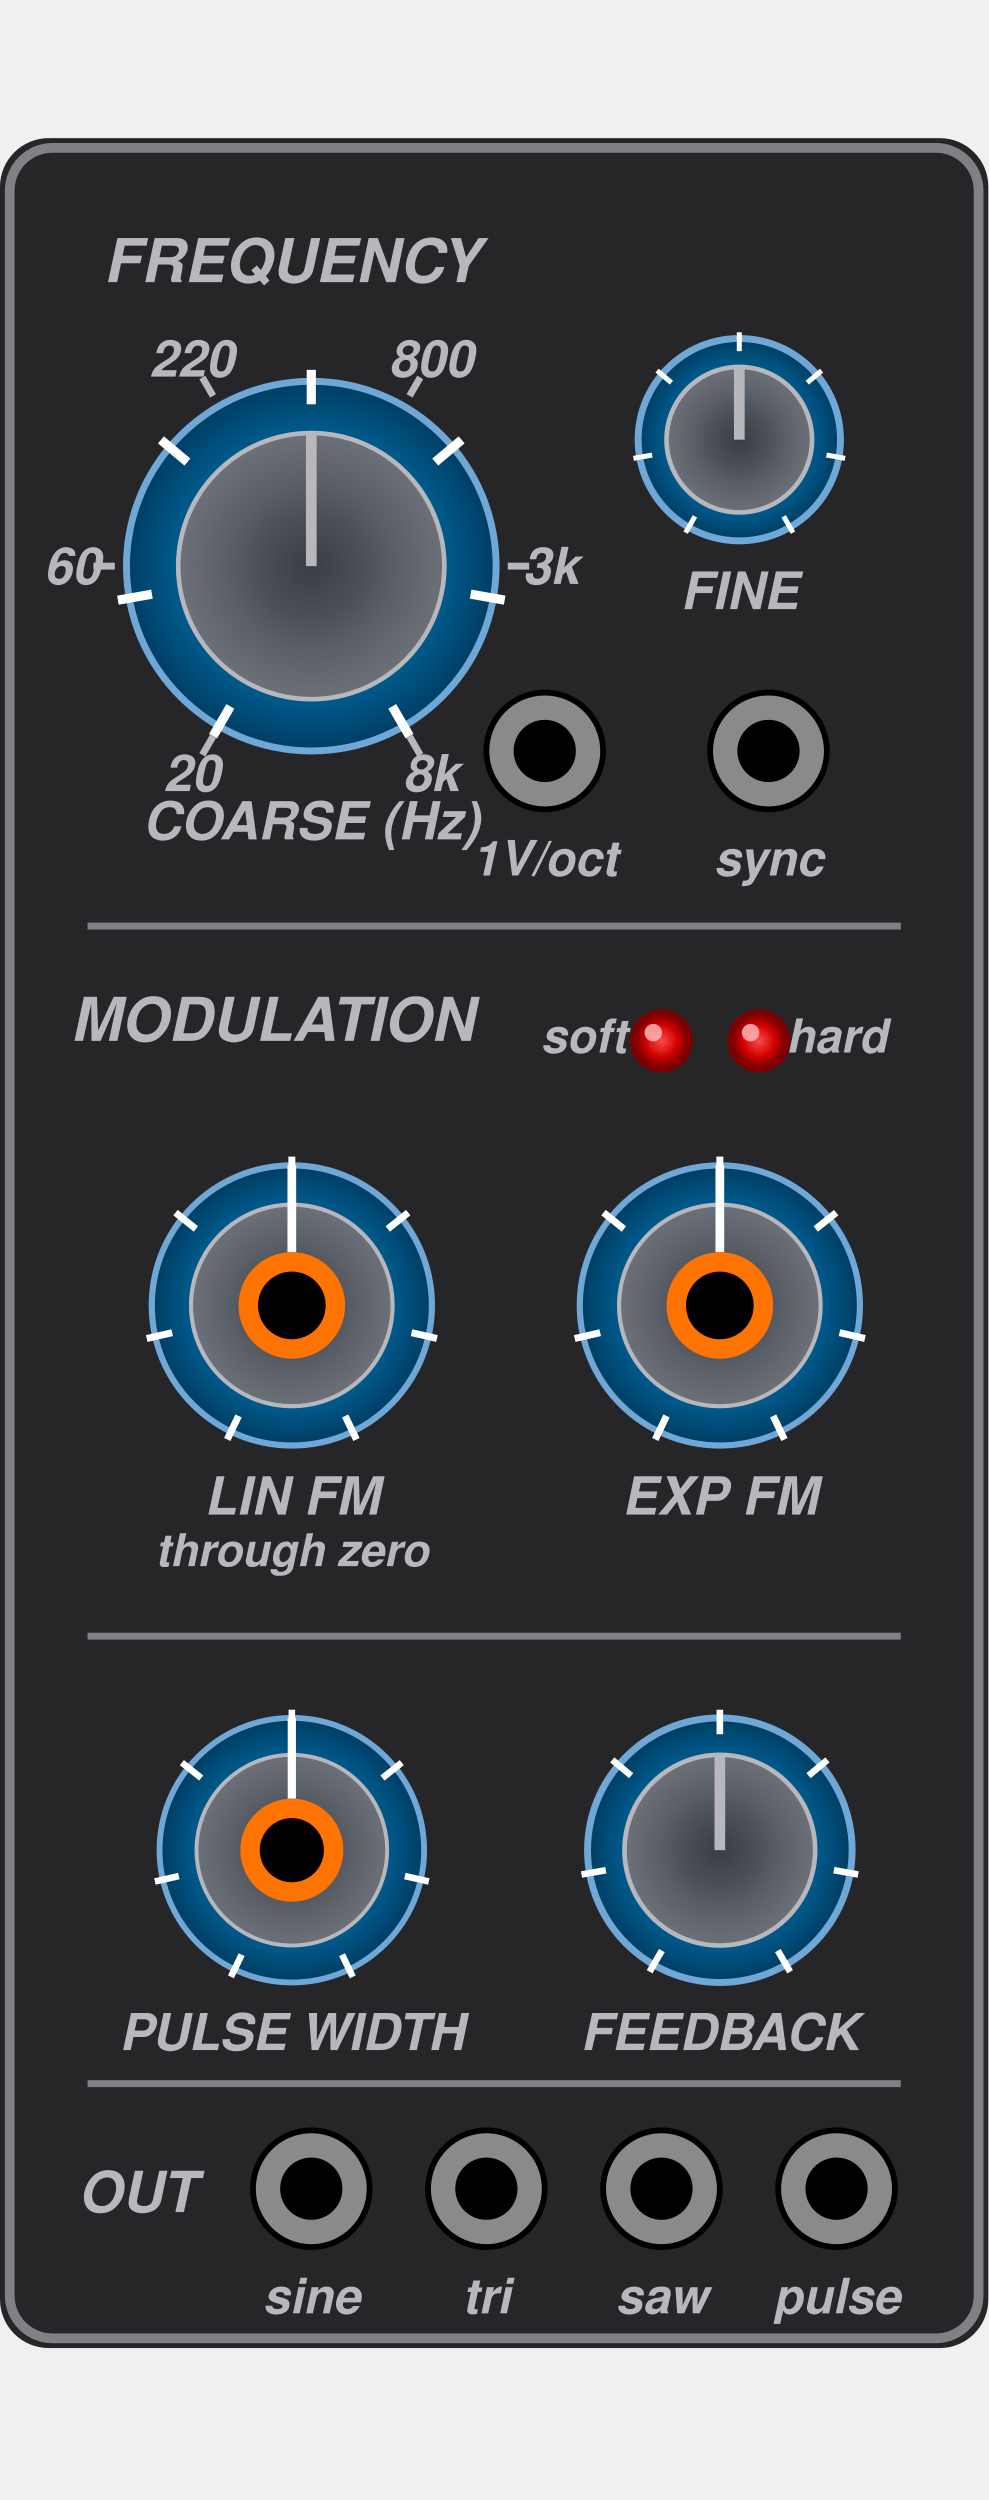
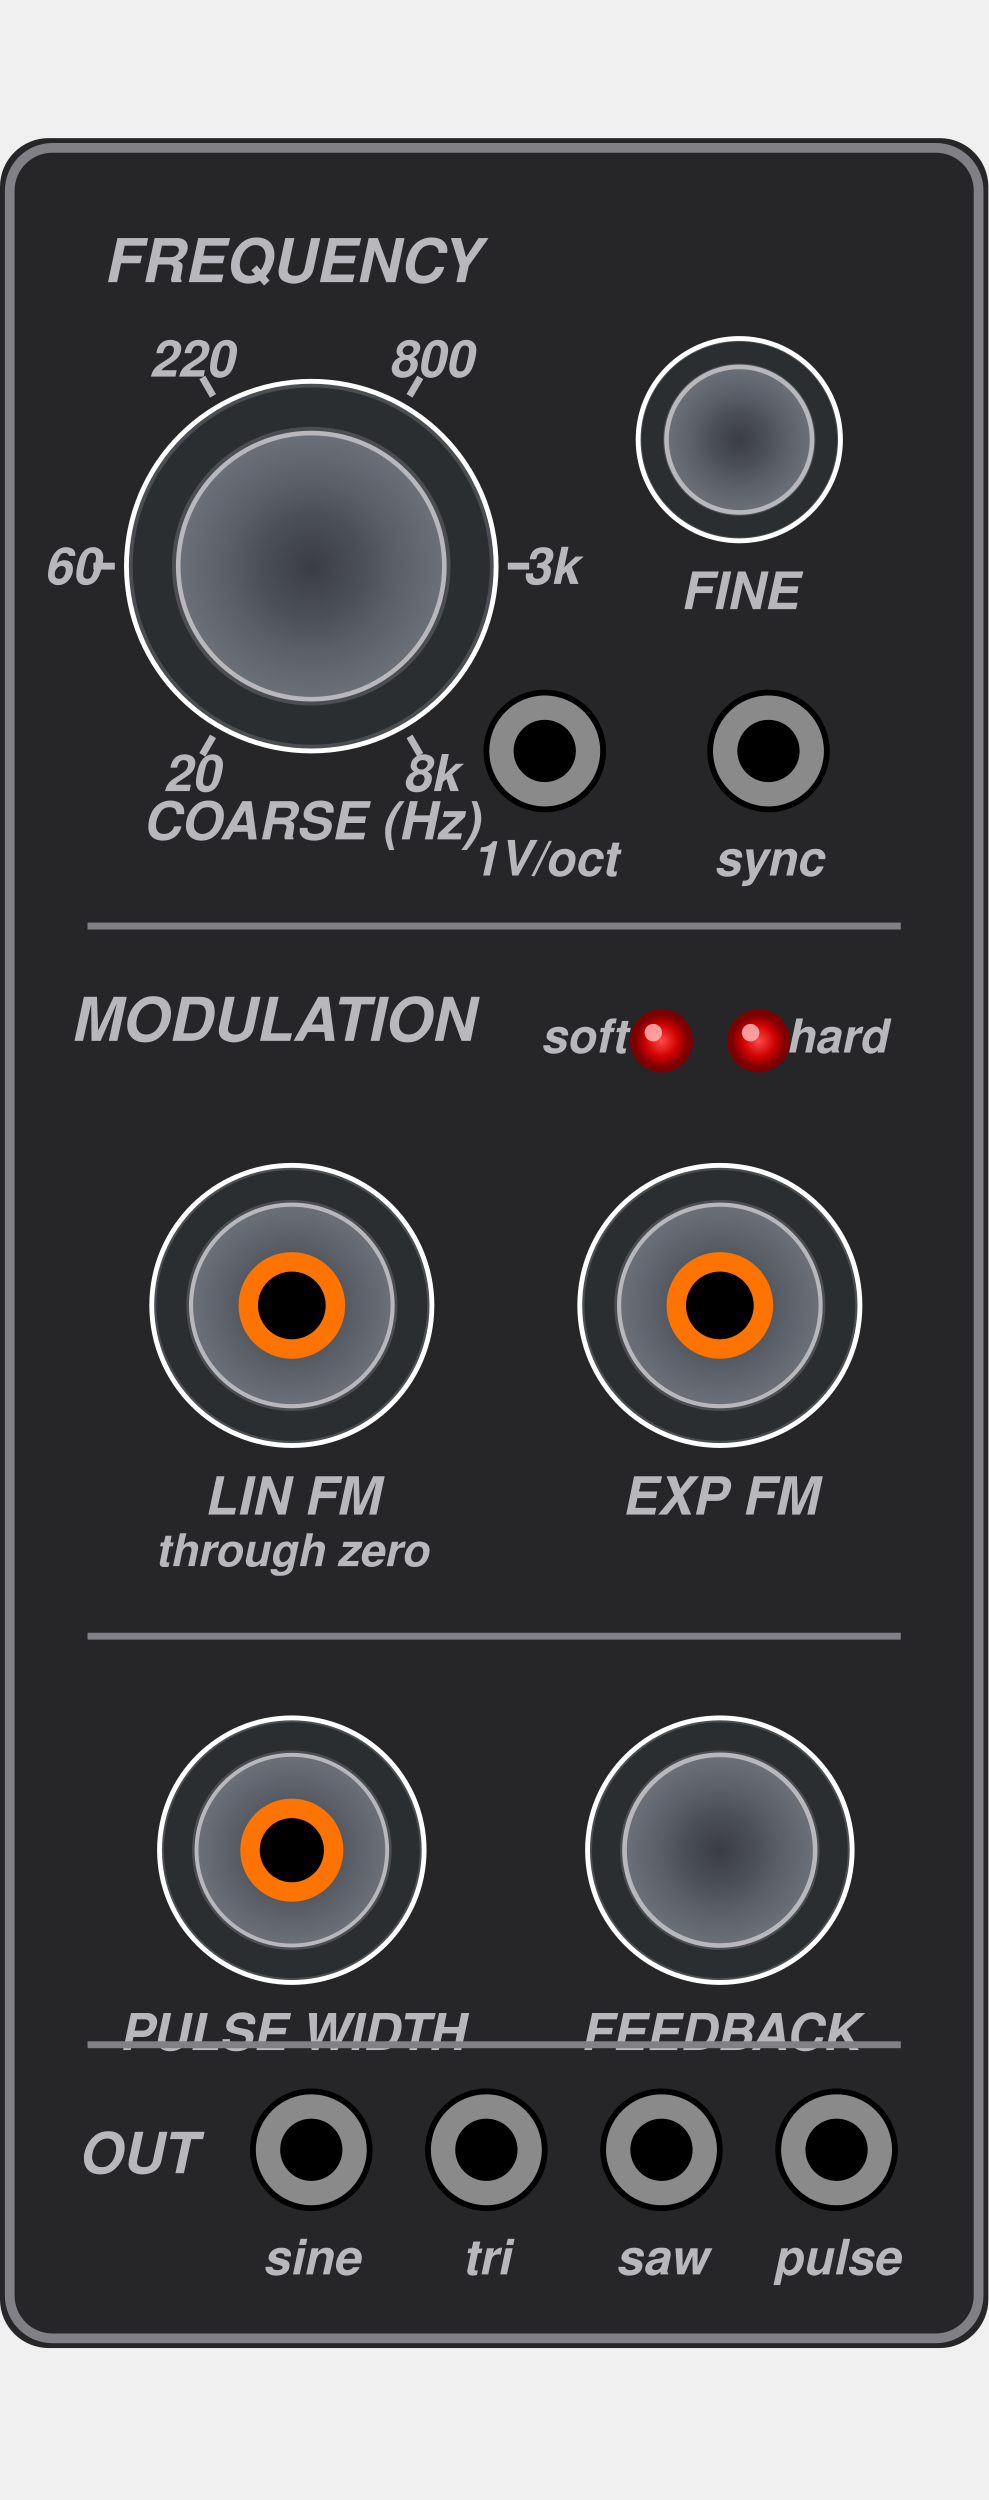
<svg xmlns="http://www.w3.org/2000/svg" width="50.8mm" height="128.5mm" viewBox="3.9 0 50.8 128.5" font-family="Arial Narrow, Helvetica, Arial, sans-serif">
  <defs>
    <radialGradient id="blueRing">
      <stop offset="0" stop-color="#1688cc" />
      <stop offset="0.55" stop-color="#006da8" />
      <stop offset="1" stop-color="#003d62" />
    </radialGradient>
    <radialGradient id="blueDial">
      <stop offset="0" stop-color="#1d79b7" />
      <stop offset="0.6" stop-color="#00639a" />
      <stop offset="1" stop-color="#00456e" />
    </radialGradient>
    <radialGradient id="knobCap">
      <stop offset="0" stop-color="#3a3d43" />
      <stop offset="0.4" stop-color="#4c5058" />
      <stop offset="0.62" stop-color="#5a5f67" />
      <stop offset="1" stop-color="#6b7079" />
    </radialGradient>
    <radialGradient id="redLed">
      <stop offset="0" stop-color="#ff4a4a" />
      <stop offset="0.55" stop-color="#d00000" />
      <stop offset="1" stop-color="#650000" />
    </radialGradient>
    <radialGradient id="greenLed">
      <stop offset="0" stop-color="#5cf07a" />
      <stop offset="0.55" stop-color="#12a531" />
      <stop offset="1" stop-color="#054d15" />
    </radialGradient>
    <radialGradient id="orangeLed">
      <stop offset="0" stop-color="#ffbf5c" />
      <stop offset="0.55" stop-color="#ef7d00" />
      <stop offset="1" stop-color="#7a3a00" />
    </radialGradient>
  </defs>
  <g transform="translate(3.9 7.0994)">
    <rect x="0" y="0" width="50.8" height="113.591" rx="2.5" fill="#262629" />
    <rect x="0.5" y="0.5" width="49.8" height="112.591" rx="2.2" fill="none" stroke="#808085" stroke-width="0.5" />
    <text x="15" y="7.4" font-size="3.106" font-weight="700" font-style="italic" fill="#b8b8bc" text-anchor="middle" font-family="Arial Narrow, Helvetica, Arial, sans-serif">FREQUENCY</text>
    <g data-wcoast-param="coarse" data-wcoast-cx="16" data-wcoast-cy="22" data-wcoast-angle-min="-150" data-wcoast-angle-max="150">
-       <circle cx="16" cy="22" r="9.5" fill="url(#blueRing)" stroke="#6fa8d6" stroke-width="0.355" />
+       <circle cx="16" cy="22" r="9.5" fill="#4a4e52" stroke="#ffffff" stroke-width="0.25" data-wcoast-role="rim" />
+       <circle cx="16" cy="22" r="8.17" fill="none" stroke="#2b2e31" stroke-width="2.022" data-wcoast-role="gauge-track" />
      <circle cx="16" cy="22" r="6.84" fill="url(#knobCap)" stroke="#b8b8bc" stroke-width="0.237" />
      <line x1="10.95" y1="30.75" x2="10.40" y2="31.70" stroke="#b8b8bc" stroke-width="0.355" />
      <text x="9.85" y="33.564" font-size="2.606" font-weight="700" font-style="italic" fill="#b8b8bc" text-anchor="middle" font-family="Arial Narrow, Helvetica, Arial, sans-serif">20</text>
      <line x1="5.90" y1="22.00" x2="4.80" y2="22.00" stroke="#b8b8bc" stroke-width="0.355" />
      <text x="3.7" y="22.912" font-size="2.606" font-weight="700" font-style="italic" fill="#b8b8bc" text-anchor="middle" font-family="Arial Narrow, Helvetica, Arial, sans-serif">60</text>
      <line x1="10.95" y1="13.25" x2="10.40" y2="12.30" stroke="#b8b8bc" stroke-width="0.355" />
      <text x="9.85" y="12.26" font-size="2.606" font-weight="700" font-style="italic" fill="#b8b8bc" text-anchor="middle" font-family="Arial Narrow, Helvetica, Arial, sans-serif">220</text>
      <line x1="21.05" y1="13.25" x2="21.60" y2="12.30" stroke="#b8b8bc" stroke-width="0.355" />
      <text x="22.15" y="12.26" font-size="2.606" font-weight="700" font-style="italic" fill="#b8b8bc" text-anchor="middle" font-family="Arial Narrow, Helvetica, Arial, sans-serif">800</text>
      <line x1="26.10" y1="22.00" x2="27.20" y2="22.00" stroke="#b8b8bc" stroke-width="0.355" />
      <text x="28.3" y="22.912" font-size="2.606" font-weight="700" font-style="italic" fill="#b8b8bc" text-anchor="middle" font-family="Arial Narrow, Helvetica, Arial, sans-serif">3k</text>
      <line x1="21.05" y1="30.75" x2="21.60" y2="31.70" stroke="#b8b8bc" stroke-width="0.355" />
      <text x="22.15" y="33.564" font-size="2.606" font-weight="700" font-style="italic" fill="#b8b8bc" text-anchor="middle" font-family="Arial Narrow, Helvetica, Arial, sans-serif">8k</text>
-       <g data-wcoast-role="indicator">
-         <line x1="11.84" y1="29.21" x2="10.95" y2="30.74" stroke="#ffffff" stroke-width="0.472" />
-         <line x1="7.81" y1="23.44" x2="6.06" y2="23.75" stroke="#ffffff" stroke-width="0.472" />
-         <line x1="9.63" y1="16.65" x2="8.27" y2="15.51" stroke="#ffffff" stroke-width="0.472" />
-         <line x1="16.00" y1="13.68" x2="16.00" y2="11.91" stroke="#ffffff" stroke-width="0.472" />
-         <line x1="22.37" y1="16.65" x2="23.73" y2="15.51" stroke="#ffffff" stroke-width="0.472" />
-         <line x1="24.19" y1="23.44" x2="25.94" y2="23.75" stroke="#ffffff" stroke-width="0.472" />
-         <line x1="20.16" y1="29.21" x2="21.05" y2="30.74" stroke="#ffffff" stroke-width="0.472" />
-         <line x1="16" y1="22" x2="16" y2="15.16" stroke="#b8b8bc" stroke-width="0.55" />
-       </g>
+       <g data-wcoast-role="indicator" data-wcoast-cap="6.84">
+     </g>
    </g>
    <text x="16" y="36.048" font-size="2.706" font-weight="700" font-style="italic" fill="#b8b8bc" text-anchor="middle" font-family="Arial Narrow, Helvetica, Arial, sans-serif">COARSE (Hz)</text>
    <g data-wcoast-param="fine" data-wcoast-cx="38" data-wcoast-cy="15.5" data-wcoast-angle-min="-150" data-wcoast-angle-max="150">
-       <circle cx="38" cy="15.5" r="5.2" fill="url(#blueRing)" stroke="#6fa8d6" stroke-width="0.355" />
+       <circle cx="38" cy="15.5" r="5.2" fill="#4a4e52" stroke="#ffffff" stroke-width="0.25" data-wcoast-role="rim" />
+       <circle cx="38" cy="15.5" r="4.47" fill="none" stroke="#2b2e31" stroke-width="1.11" data-wcoast-role="gauge-track" />
      <circle cx="38" cy="15.5" r="3.74" fill="url(#knobCap)" stroke="#b8b8bc" stroke-width="0.237" />
-       <g data-wcoast-role="indicator">
-         <line x1="35.72" y1="19.44" x2="35.24" y2="20.28" stroke="#ffffff" stroke-width="0.258" />
-         <line x1="33.52" y1="16.29" x2="32.56" y2="16.46" stroke="#ffffff" stroke-width="0.258" />
-         <line x1="34.51" y1="12.57" x2="33.77" y2="11.95" stroke="#ffffff" stroke-width="0.258" />
-         <line x1="38.00" y1="10.95" x2="38.00" y2="9.98" stroke="#ffffff" stroke-width="0.258" />
-         <line x1="41.49" y1="12.57" x2="42.23" y2="11.95" stroke="#ffffff" stroke-width="0.258" />
-         <line x1="42.48" y1="16.29" x2="43.44" y2="16.46" stroke="#ffffff" stroke-width="0.258" />
-         <line x1="40.28" y1="19.44" x2="40.76" y2="20.28" stroke="#ffffff" stroke-width="0.258" />
-         <line x1="38" y1="15.5" x2="38" y2="11.76" stroke="#b8b8bc" stroke-width="0.55" />
-       </g>
+       <g data-wcoast-role="indicator" data-wcoast-cap="3.74">
+     </g>
    </g>
    <text x="38" y="24.212" font-size="2.656" font-weight="700" font-style="italic" fill="#b8b8bc" text-anchor="middle" font-family="Arial Narrow, Helvetica, Arial, sans-serif">FINE</text>
    <g data-wcoast-port="pitchIn" data-wcoast-cx="28" data-wcoast-cy="31.5">
      <circle cx="28" cy="31.5" r="3" fill="#8a8a8a" stroke="#000000" stroke-width="0.3" />
      <circle cx="28" cy="31.5" r="1.6" fill="#000000" />
    </g>
    <text x="28" y="37.904" font-size="2.506" font-weight="700" font-style="italic" fill="#b8b8bc" text-anchor="middle" font-family="Arial Narrow, Helvetica, Arial, sans-serif">1V/oct</text>
    <g data-wcoast-port="syncIn" data-wcoast-cx="39.5" data-wcoast-cy="31.5">
      <circle cx="39.5" cy="31.5" r="3" fill="#8a8a8a" stroke="#000000" stroke-width="0.3" />
      <circle cx="39.5" cy="31.5" r="1.6" fill="#000000" />
    </g>
    <text x="39.5" y="37.904" font-size="2.506" font-weight="700" font-style="italic" fill="#b8b8bc" text-anchor="middle" font-family="Arial Narrow, Helvetica, Arial, sans-serif">sync</text>
    <line x1="4.5" y1="40.5" x2="46.3" y2="40.5" stroke="#808085" stroke-width="0.355" />
    <text x="14" y="46.4" font-size="3.106" font-weight="700" font-style="italic" fill="#b8b8bc" text-anchor="middle" font-family="Arial Narrow, Helvetica, Arial, sans-serif">MODULATION</text>
    <g data-wcoast-param="syncMode">
      <text x="30" y="47" font-size="2.406" font-weight="700" font-style="italic" fill="#b8b8bc" text-anchor="middle" font-family="Arial Narrow, Helvetica, Arial, sans-serif">soft</text>
      <circle cx="34" cy="46.4" r="1.5" fill="url(#redLed)" stroke="#7c0000" stroke-width="0.237" data-wcoast-role="step-indicator" data-wcoast-step="soft" />
      <circle cx="33.58" cy="45.98" r="0.45" fill="#ffb4b4" opacity="0.85" data-wcoast-role="led-gloss" pointer-events="none" />
      <circle cx="39" cy="46.4" r="1.5" fill="url(#redLed)" stroke="#7c0000" stroke-width="0.237" data-wcoast-role="step-indicator" data-wcoast-step="hard" />
      <circle cx="38.58" cy="45.98" r="0.45" fill="#ffb4b4" opacity="0.85" data-wcoast-role="led-gloss" pointer-events="none" />
      <text x="43" y="47" font-size="2.406" font-weight="700" font-style="italic" fill="#b8b8bc" text-anchor="middle" font-family="Arial Narrow, Helvetica, Arial, sans-serif">hard</text>
    </g>
    <g data-wcoast-param="linFm" data-wcoast-cx="15" data-wcoast-cy="60" data-wcoast-angle-min="-150" data-wcoast-angle-max="150" data-wcoast-port="linFmIn">
-       <circle cx="15" cy="60" r="7.2" fill="url(#blueRing)" stroke="#6fa8d6" stroke-width="0.318" />
+       <circle cx="15" cy="60" r="7.2" fill="#4a4e52" stroke="#ffffff" stroke-width="0.25" data-wcoast-role="rim" />
+       <circle cx="15" cy="60" r="6.19" fill="none" stroke="#2b2e31" stroke-width="1.535" data-wcoast-role="gauge-track" />
      <circle cx="15" cy="60" r="5.18" fill="url(#knobCap)" stroke="#b8b8bc" stroke-width="0.212" />
      <circle cx="15" cy="60" r="2.74" fill="#ff7300" />
      <circle cx="15" cy="60" r="1.74" fill="#000000" data-wcoast-role="jackhole" />
-       <g data-wcoast-role="indicator">
-         <line x1="15.00" y1="52.35" x2="15.00" y2="53.69" stroke="#ffffff" stroke-width="0.358" />
-         <line x1="20.98" y1="55.23" x2="19.93" y2="56.07" stroke="#ffffff" stroke-width="0.358" />
-         <line x1="22.46" y1="61.70" x2="21.15" y2="61.40" stroke="#ffffff" stroke-width="0.358" />
-         <line x1="18.32" y1="66.89" x2="17.74" y2="65.68" stroke="#ffffff" stroke-width="0.358" />
-         <line x1="11.68" y1="66.89" x2="12.26" y2="65.68" stroke="#ffffff" stroke-width="0.358" />
-         <line x1="7.54" y1="61.70" x2="8.85" y2="61.40" stroke="#ffffff" stroke-width="0.358" />
-         <line x1="9.02" y1="55.23" x2="10.07" y2="56.07" stroke="#ffffff" stroke-width="0.358" />
-         <line x1="15" y1="57.26" x2="15" y2="52.80" stroke="#ffffff" stroke-width="0.447" />
-       </g>
+       <g data-wcoast-role="indicator" data-wcoast-cap="5.18">
+     </g>
    </g>
    <text x="15" y="70.748" font-size="2.706" font-weight="700" font-style="italic" fill="#b8b8bc" text-anchor="middle" font-family="Arial Narrow, Helvetica, Arial, sans-serif">LIN FM</text>
    <text x="15" y="73.4" font-size="2.306" font-weight="700" font-style="italic" fill="#b8b8bc" text-anchor="middle" font-family="Arial Narrow, Helvetica, Arial, sans-serif">through zero</text>
    <g data-wcoast-param="expFm" data-wcoast-cx="37" data-wcoast-cy="60" data-wcoast-angle-min="-150" data-wcoast-angle-max="150" data-wcoast-port="expFmIn">
-       <circle cx="37" cy="60" r="7.2" fill="url(#blueRing)" stroke="#6fa8d6" stroke-width="0.318" />
+       <circle cx="37" cy="60" r="7.2" fill="#4a4e52" stroke="#ffffff" stroke-width="0.25" data-wcoast-role="rim" />
+       <circle cx="37" cy="60" r="6.19" fill="none" stroke="#2b2e31" stroke-width="1.535" data-wcoast-role="gauge-track" />
      <circle cx="37" cy="60" r="5.18" fill="url(#knobCap)" stroke="#b8b8bc" stroke-width="0.212" />
      <circle cx="37" cy="60" r="2.74" fill="#ff7300" />
      <circle cx="37" cy="60" r="1.74" fill="#000000" data-wcoast-role="jackhole" />
-       <g data-wcoast-role="indicator">
-         <line x1="37.00" y1="52.35" x2="37.00" y2="53.69" stroke="#ffffff" stroke-width="0.358" />
-         <line x1="42.98" y1="55.23" x2="41.93" y2="56.07" stroke="#ffffff" stroke-width="0.358" />
-         <line x1="44.46" y1="61.70" x2="43.15" y2="61.40" stroke="#ffffff" stroke-width="0.358" />
-         <line x1="40.32" y1="66.89" x2="39.74" y2="65.68" stroke="#ffffff" stroke-width="0.358" />
-         <line x1="33.68" y1="66.89" x2="34.26" y2="65.68" stroke="#ffffff" stroke-width="0.358" />
-         <line x1="29.54" y1="61.70" x2="30.85" y2="61.40" stroke="#ffffff" stroke-width="0.358" />
-         <line x1="31.02" y1="55.23" x2="32.07" y2="56.07" stroke="#ffffff" stroke-width="0.358" />
-         <line x1="37" y1="57.26" x2="37" y2="52.80" stroke="#ffffff" stroke-width="0.447" />
-       </g>
+       <g data-wcoast-role="indicator" data-wcoast-cap="5.18">
+     </g>
    </g>
    <text x="37" y="70.748" font-size="2.706" font-weight="700" font-style="italic" fill="#b8b8bc" text-anchor="middle" font-family="Arial Narrow, Helvetica, Arial, sans-serif">EXP FM</text>
    <line x1="4.5" y1="77" x2="46.3" y2="77" stroke="#808085" stroke-width="0.355" />
    <g data-wcoast-param="pulseWidth" data-wcoast-cx="15" data-wcoast-cy="88" data-wcoast-angle-min="-150" data-wcoast-angle-max="150" data-wcoast-port="pwIn" data-wcoast-depth="pwDepth" data-wcoast-av="on">
-       <circle cx="15" cy="88" r="6.8" fill="url(#blueRing)" stroke="#6fa8d6" stroke-width="0.3" />
+       <circle cx="15" cy="88" r="6.8" fill="#4a4e52" stroke="#ffffff" stroke-width="0.25" data-wcoast-role="rim" />
+       <circle cx="15" cy="88" r="5.85" fill="none" stroke="#2b2e31" stroke-width="1.444" data-wcoast-role="gauge-track" />
      <circle cx="15" cy="88" r="4.9" fill="url(#knobCap)" stroke="#b8b8bc" stroke-width="0.2" />
      <circle cx="15" cy="88" r="2.65" fill="#ff7300" />
      <circle cx="15" cy="88" r="1.65" fill="#000000" data-wcoast-role="jackhole" />
-       <g data-wcoast-role="indicator">
-         <line x1="15.00" y1="80.78" x2="15.00" y2="82.04" stroke="#ffffff" stroke-width="0.338" />
-         <line x1="20.65" y1="83.50" x2="19.66" y2="84.29" stroke="#ffffff" stroke-width="0.338" />
-         <line x1="22.04" y1="89.61" x2="20.81" y2="89.33" stroke="#ffffff" stroke-width="0.338" />
-         <line x1="18.13" y1="94.51" x2="17.58" y2="93.37" stroke="#ffffff" stroke-width="0.338" />
-         <line x1="11.87" y1="94.51" x2="12.42" y2="93.37" stroke="#ffffff" stroke-width="0.338" />
-         <line x1="7.96" y1="89.61" x2="9.19" y2="89.33" stroke="#ffffff" stroke-width="0.338" />
-         <line x1="9.35" y1="83.50" x2="10.34" y2="84.29" stroke="#ffffff" stroke-width="0.338" />
-         <line x1="15" y1="85.35" x2="15" y2="81.20" stroke="#ffffff" stroke-width="0.422" />
-       </g>
+       <g data-wcoast-role="indicator" data-wcoast-cap="4.9">
+     </g>
    </g>
    <text x="15" y="98.276" font-size="2.606" font-weight="700" font-style="italic" fill="#b8b8bc" text-anchor="middle" font-family="Arial Narrow, Helvetica, Arial, sans-serif">PULSE WIDTH</text>
    <g data-wcoast-param="feedback" data-wcoast-cx="37" data-wcoast-cy="88" data-wcoast-angle-min="-150" data-wcoast-angle-max="150">
-       <circle cx="37" cy="88" r="6.8" fill="url(#blueRing)" stroke="#6fa8d6" stroke-width="0.355" />
+       <circle cx="37" cy="88" r="6.8" fill="#4a4e52" stroke="#ffffff" stroke-width="0.25" data-wcoast-role="rim" />
+       <circle cx="37" cy="88" r="5.85" fill="none" stroke="#2b2e31" stroke-width="1.444" data-wcoast-role="gauge-track" />
      <circle cx="37" cy="88" r="4.9" fill="url(#knobCap)" stroke="#b8b8bc" stroke-width="0.237" />
-       <g data-wcoast-role="indicator">
-         <line x1="34.02" y1="93.16" x2="33.39" y2="94.25" stroke="#ffffff" stroke-width="0.338" />
-         <line x1="31.14" y1="89.03" x2="29.89" y2="89.25" stroke="#ffffff" stroke-width="0.338" />
-         <line x1="32.44" y1="84.17" x2="31.47" y2="83.36" stroke="#ffffff" stroke-width="0.338" />
-         <line x1="37.00" y1="82.04" x2="37.00" y2="80.78" stroke="#ffffff" stroke-width="0.338" />
-         <line x1="41.56" y1="84.17" x2="42.53" y2="83.36" stroke="#ffffff" stroke-width="0.338" />
-         <line x1="42.86" y1="89.03" x2="44.11" y2="89.25" stroke="#ffffff" stroke-width="0.338" />
-         <line x1="39.98" y1="93.16" x2="40.61" y2="94.25" stroke="#ffffff" stroke-width="0.338" />
-         <line x1="37" y1="88" x2="37" y2="83.10" stroke="#b8b8bc" stroke-width="0.55" />
-       </g>
+       <g data-wcoast-role="indicator" data-wcoast-cap="4.9">
+     </g>
    </g>
    <text x="37" y="98.276" font-size="2.606" font-weight="700" font-style="italic" fill="#b8b8bc" text-anchor="middle" font-family="Arial Narrow, Helvetica, Arial, sans-serif">FEEDBACK</text>
-     <line x1="4.5" y1="100" x2="46.3" y2="100" stroke="#808085" stroke-width="0.355" />
-     <text x="4" y="106.6" font-size="2.906" font-weight="700" font-style="italic" fill="#b8b8bc" text-anchor="start" font-family="Arial Narrow, Helvetica, Arial, sans-serif">OUT</text>
-     <g data-wcoast-port="sineOut" data-wcoast-cx="16" data-wcoast-cy="105.4">
-       <circle cx="16" cy="105.4" r="3" fill="#8a8a8a" stroke="#000000" stroke-width="0.3" />
-       <circle cx="16" cy="105.4" r="1.6" fill="#000000" />
+     <line x1="4.5" y1="98" x2="46.3" y2="98" stroke="#808085" stroke-width="0.355" />
+     <text x="4" y="104.6" font-size="2.906" font-weight="700" font-style="italic" fill="#b8b8bc" text-anchor="start" font-family="Arial Narrow, Helvetica, Arial, sans-serif">OUT</text>
+     <g data-wcoast-port="sineOut" data-wcoast-cx="16" data-wcoast-cy="103.4">
+       <circle cx="16" cy="103.4" r="3" fill="#8a8a8a" stroke="#000000" stroke-width="0.3" />
+       <circle cx="16" cy="103.4" r="1.6" fill="#000000" />
    </g>
-     <text x="16" y="111.804" font-size="2.506" font-weight="700" font-style="italic" fill="#b8b8bc" text-anchor="middle" font-family="Arial Narrow, Helvetica, Arial, sans-serif">sine</text>
-     <g data-wcoast-port="triOut" data-wcoast-cx="25" data-wcoast-cy="105.4">
-       <circle cx="25" cy="105.4" r="3" fill="#8a8a8a" stroke="#000000" stroke-width="0.3" />
-       <circle cx="25" cy="105.4" r="1.6" fill="#000000" />
+     <text x="16" y="109.804" font-size="2.506" font-weight="700" font-style="italic" fill="#b8b8bc" text-anchor="middle" font-family="Arial Narrow, Helvetica, Arial, sans-serif">sine</text>
+     <g data-wcoast-port="triOut" data-wcoast-cx="25" data-wcoast-cy="103.4">
+       <circle cx="25" cy="103.4" r="3" fill="#8a8a8a" stroke="#000000" stroke-width="0.3" />
+       <circle cx="25" cy="103.4" r="1.6" fill="#000000" />
    </g>
-     <text x="25" y="111.804" font-size="2.506" font-weight="700" font-style="italic" fill="#b8b8bc" text-anchor="middle" font-family="Arial Narrow, Helvetica, Arial, sans-serif">tri</text>
-     <g data-wcoast-port="sawOut" data-wcoast-cx="34" data-wcoast-cy="105.4">
-       <circle cx="34" cy="105.4" r="3" fill="#8a8a8a" stroke="#000000" stroke-width="0.3" />
-       <circle cx="34" cy="105.4" r="1.6" fill="#000000" />
+     <text x="25" y="109.804" font-size="2.506" font-weight="700" font-style="italic" fill="#b8b8bc" text-anchor="middle" font-family="Arial Narrow, Helvetica, Arial, sans-serif">tri</text>
+     <g data-wcoast-port="sawOut" data-wcoast-cx="34" data-wcoast-cy="103.4">
+       <circle cx="34" cy="103.4" r="3" fill="#8a8a8a" stroke="#000000" stroke-width="0.3" />
+       <circle cx="34" cy="103.4" r="1.6" fill="#000000" />
    </g>
-     <text x="34" y="111.804" font-size="2.506" font-weight="700" font-style="italic" fill="#b8b8bc" text-anchor="middle" font-family="Arial Narrow, Helvetica, Arial, sans-serif">saw</text>
-     <g data-wcoast-port="pulseOut" data-wcoast-cx="43" data-wcoast-cy="105.4">
-       <circle cx="43" cy="105.4" r="3" fill="#8a8a8a" stroke="#000000" stroke-width="0.3" />
-       <circle cx="43" cy="105.4" r="1.6" fill="#000000" />
+     <text x="34" y="109.804" font-size="2.506" font-weight="700" font-style="italic" fill="#b8b8bc" text-anchor="middle" font-family="Arial Narrow, Helvetica, Arial, sans-serif">saw</text>
+     <g data-wcoast-port="pulseOut" data-wcoast-cx="43" data-wcoast-cy="103.4">
+       <circle cx="43" cy="103.4" r="3" fill="#8a8a8a" stroke="#000000" stroke-width="0.3" />
+       <circle cx="43" cy="103.4" r="1.6" fill="#000000" />
    </g>
-     <text x="43" y="111.804" font-size="2.506" font-weight="700" font-style="italic" fill="#b8b8bc" text-anchor="middle" font-family="Arial Narrow, Helvetica, Arial, sans-serif">pulse</text>
+     <text x="43" y="109.804" font-size="2.506" font-weight="700" font-style="italic" fill="#b8b8bc" text-anchor="middle" font-family="Arial Narrow, Helvetica, Arial, sans-serif">pulse</text>
  </g>
</svg>
